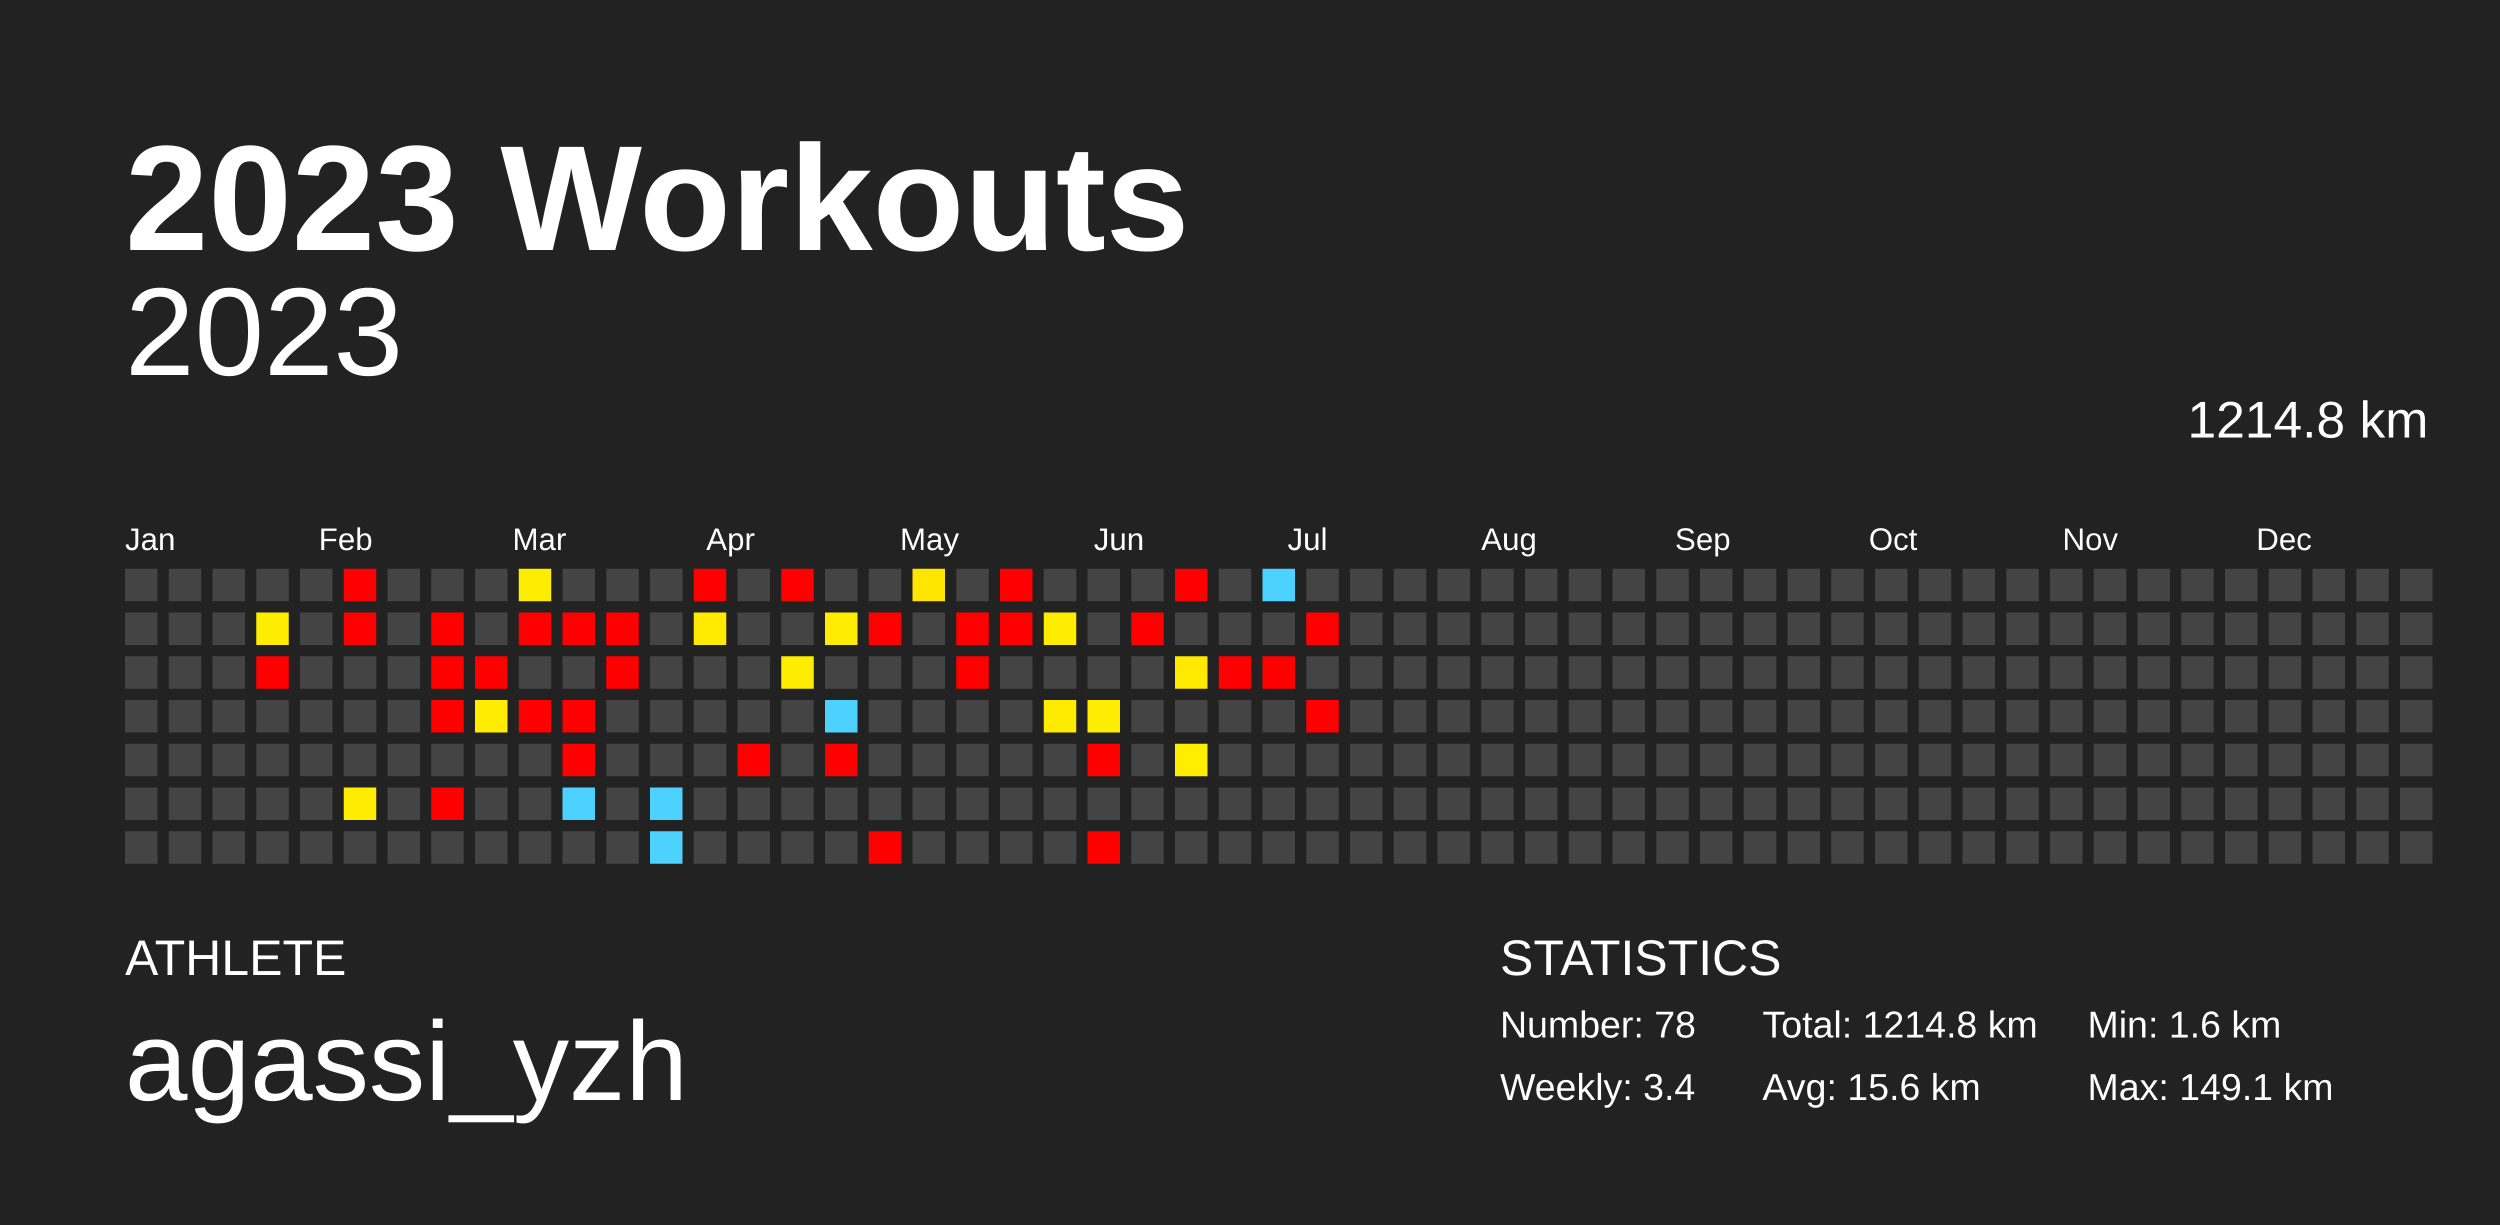
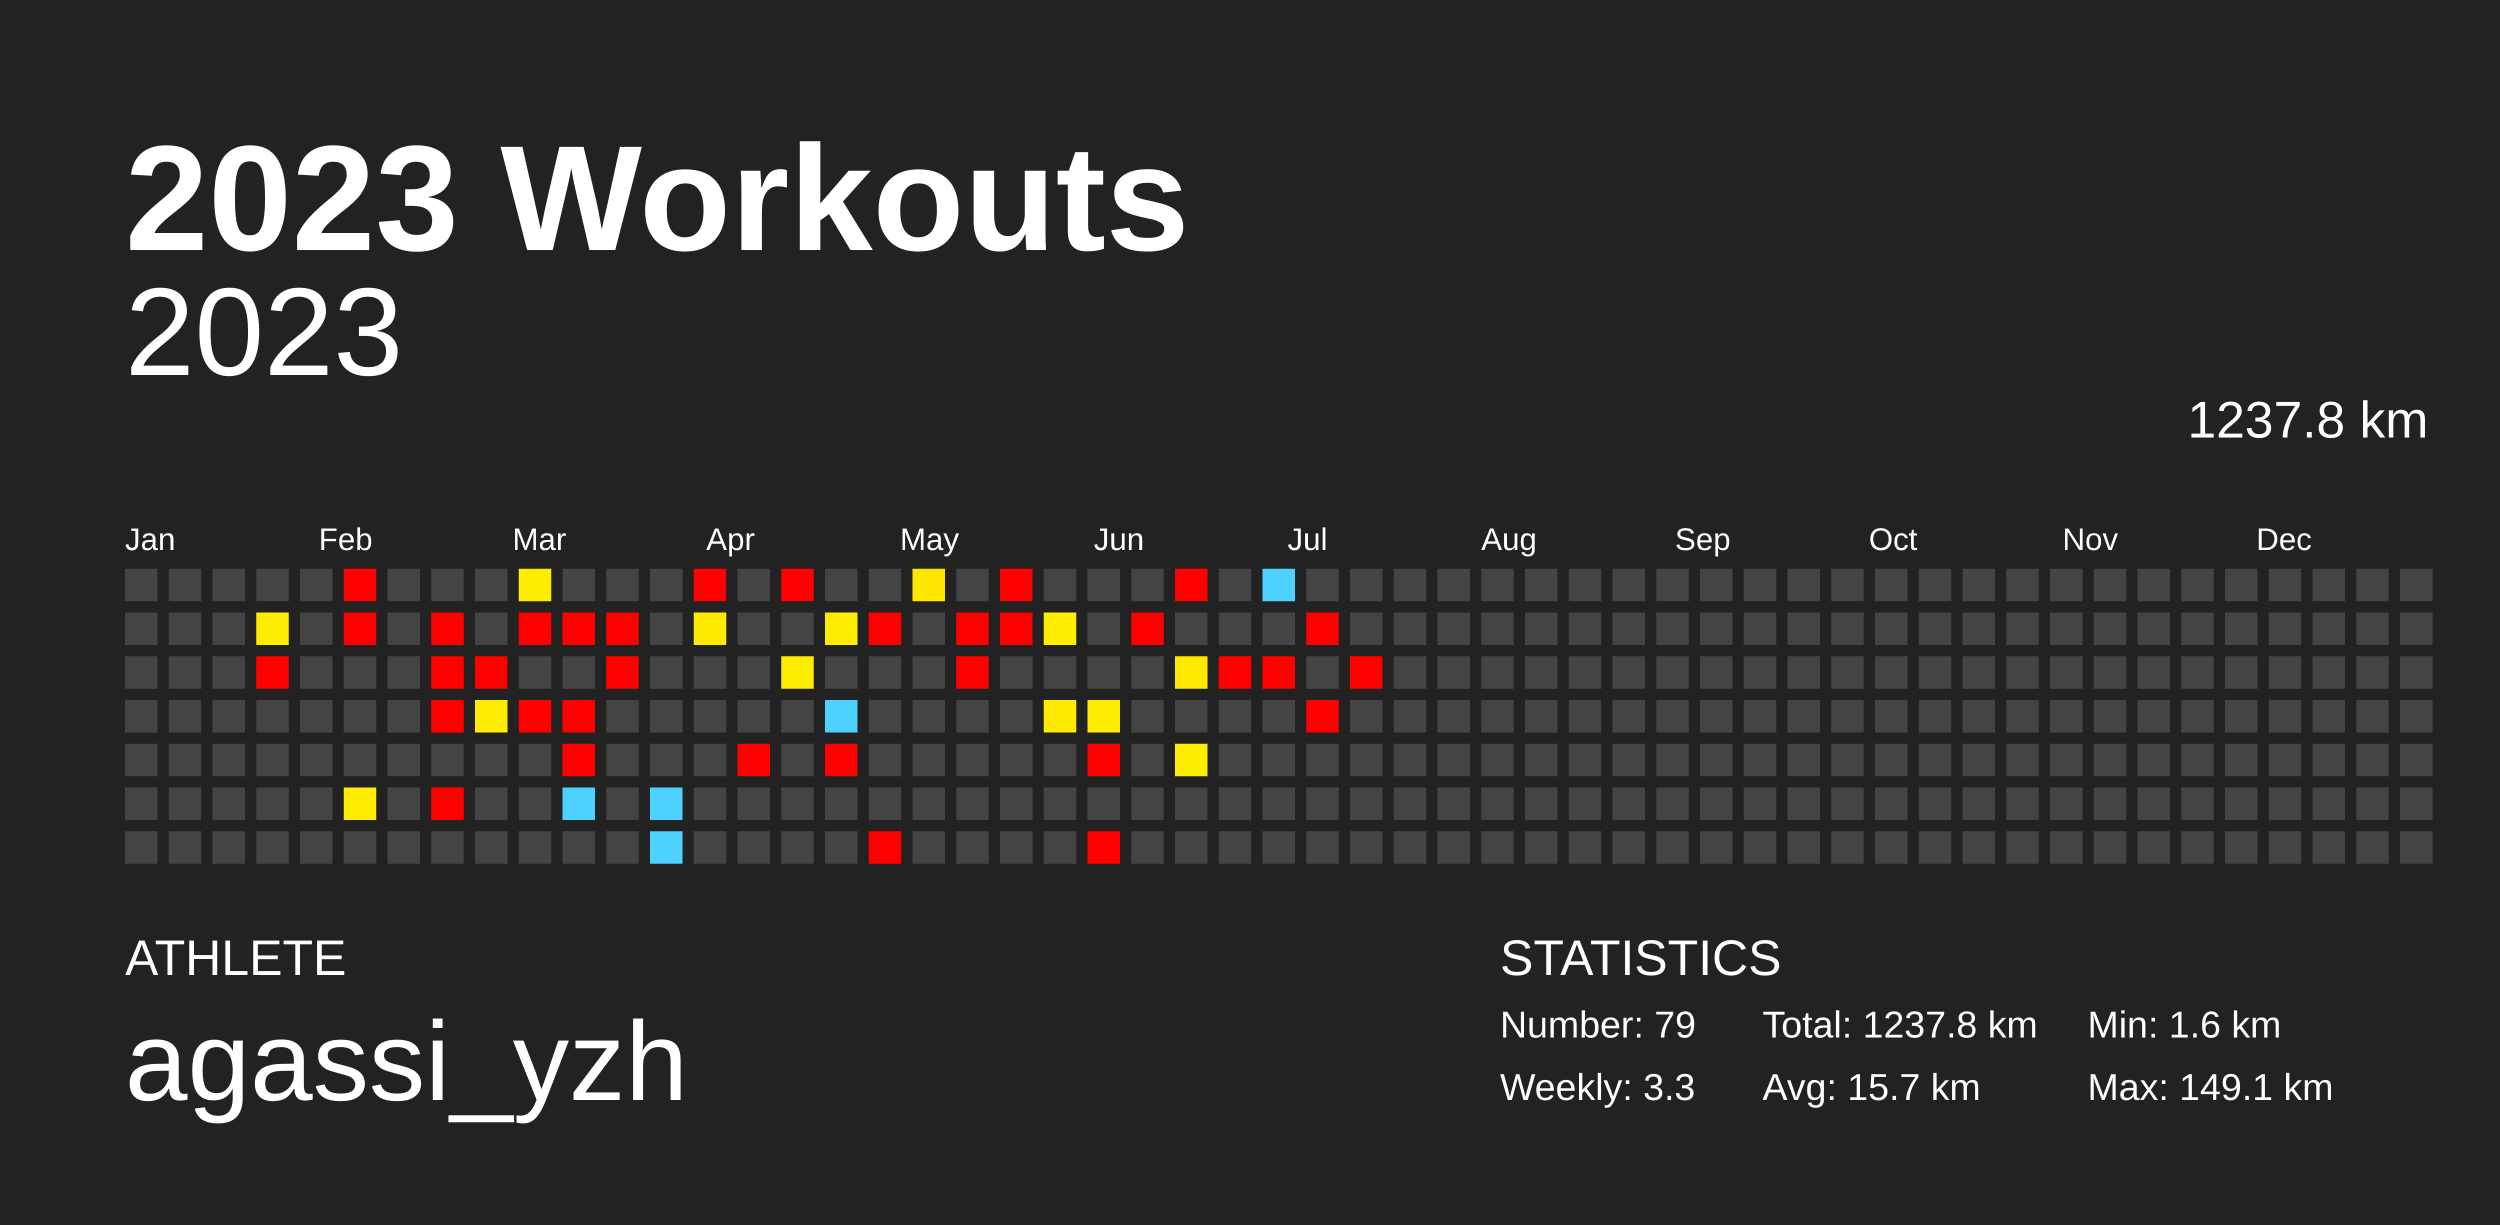
<svg xmlns="http://www.w3.org/2000/svg" baseProfile="full" height="98mm" version="1.1" viewBox="0,0,200,98" width="200mm">
  <defs />
  <rect fill="#222222" height="98" width="200" x="0" y="0" />
  <text fill="#FFFFFF" style="font-size:12px; font-family:Arial; font-weight:bold;" x="10" y="20">2023 Workouts</text>
  <text fill="#FFFFFF" style="font-size:4px; font-family:Arial" x="10" y="78">ATHLETE</text>
  <text fill="#FFFFFF" style="font-size:9px; font-family:Arial" x="10" y="88">agassi_yzh</text>
  <text fill="#FFFFFF" style="font-size:4px; font-family:Arial" x="120" y="78">STATISTICS</text>
-   <text fill="#FFFFFF" style="font-size:3px; font-family:Arial" x="120" y="83">Number: 78</text>
-   <text fill="#FFFFFF" style="font-size:3px; font-family:Arial" x="120" y="88">Weekly: 3.4</text>
-   <text fill="#FFFFFF" style="font-size:3px; font-family:Arial" x="141" y="83">Total: 1214.8 km</text>
-   <text fill="#FFFFFF" style="font-size:3px; font-family:Arial" x="141" y="88">Avg: 15.6 km</text>
+   <text fill="#FFFFFF" style="font-size:3px; font-family:Arial" x="120" y="83">Number: 79</text>
+   <text fill="#FFFFFF" style="font-size:3px; font-family:Arial" x="120" y="88">Weekly: 3.3</text>
+   <text fill="#FFFFFF" style="font-size:3px; font-family:Arial" x="141" y="83">Total: 1237.8 km</text>
+   <text fill="#FFFFFF" style="font-size:3px; font-family:Arial" x="141" y="88">Avg: 15.7 km</text>
  <text fill="#FFFFFF" style="font-size:3px; font-family:Arial" x="167" y="83">Min: 1.6 km</text>
  <text fill="#FFFFFF" style="font-size:3px; font-family:Arial" x="167" y="88">Max: 149.1 km</text>
  <text alignment-baseline="hanging" fill="#FFFFFF" style="font-size:10.0px; font-family:Arial;" x="10" y="30">2023</text>
-   <text alignment-baseline="hanging" fill="#FFFFFF" style="font-size:4.125px; font-family:Arial;" x="175" y="35">1214.8 km</text>
+   <text alignment-baseline="hanging" fill="#FFFFFF" style="font-size:4.125px; font-family:Arial;" x="175" y="35">1237.8 km</text>
  <text fill="#FFFFFF" style="font-size:2.5px; font-family:Arial" x="10.0" y="44">Jan</text>
  <text fill="#FFFFFF" style="font-size:2.5px; font-family:Arial" x="25.5" y="44">Feb</text>
  <text fill="#FFFFFF" style="font-size:2.5px; font-family:Arial" x="41.0" y="44">Mar</text>
  <text fill="#FFFFFF" style="font-size:2.5px; font-family:Arial" x="56.5" y="44">Apr</text>
  <text fill="#FFFFFF" style="font-size:2.5px; font-family:Arial" x="72.0" y="44">May</text>
  <text fill="#FFFFFF" style="font-size:2.5px; font-family:Arial" x="87.5" y="44">Jun</text>
  <text fill="#FFFFFF" style="font-size:2.5px; font-family:Arial" x="103.0" y="44">Jul</text>
  <text fill="#FFFFFF" style="font-size:2.5px; font-family:Arial" x="118.5" y="44">Aug</text>
  <text fill="#FFFFFF" style="font-size:2.5px; font-family:Arial" x="134.0" y="44">Sep</text>
  <text fill="#FFFFFF" style="font-size:2.5px; font-family:Arial" x="149.5" y="44">Oct</text>
  <text fill="#FFFFFF" style="font-size:2.5px; font-family:Arial" x="165.0" y="44">Nov</text>
  <text fill="#FFFFFF" style="font-size:2.5px; font-family:Arial" x="180.5" y="44">Dec</text>
  <rect fill="#444444" height="2.6" width="2.6" x="10.0" y="45.5" />
  <rect fill="#444444" height="2.6" width="2.6" x="10.0" y="49.0" />
  <rect fill="#444444" height="2.6" width="2.6" x="10.0" y="52.5" />
  <rect fill="#444444" height="2.6" width="2.6" x="10.0" y="56.0" />
  <rect fill="#444444" height="2.6" width="2.6" x="10.0" y="59.5" />
  <rect fill="#444444" height="2.6" width="2.6" x="10.0" y="63.0" />
  <rect fill="#444444" height="2.6" width="2.6" x="10.0" y="66.5" />
  <rect fill="#444444" height="2.6" width="2.6" x="13.5" y="45.5" />
  <rect fill="#444444" height="2.6" width="2.6" x="13.5" y="49.0" />
  <rect fill="#444444" height="2.6" width="2.6" x="13.5" y="52.5" />
  <rect fill="#444444" height="2.6" width="2.6" x="13.5" y="56.0" />
  <rect fill="#444444" height="2.6" width="2.6" x="13.5" y="59.5" />
  <rect fill="#444444" height="2.6" width="2.6" x="13.5" y="63.0" />
  <rect fill="#444444" height="2.6" width="2.6" x="13.5" y="66.5" />
  <rect fill="#444444" height="2.6" width="2.6" x="17.0" y="45.5" />
  <rect fill="#444444" height="2.6" width="2.6" x="17.0" y="49.0" />
  <rect fill="#444444" height="2.6" width="2.6" x="17.0" y="52.5" />
  <rect fill="#444444" height="2.6" width="2.6" x="17.0" y="56.0" />
  <rect fill="#444444" height="2.6" width="2.6" x="17.0" y="59.5" />
  <rect fill="#444444" height="2.6" width="2.6" x="17.0" y="63.0" />
  <rect fill="#444444" height="2.6" width="2.6" x="17.0" y="66.5" />
  <rect fill="#444444" height="2.6" width="2.6" x="20.5" y="45.5" />
  <rect fill="#ffed00" height="2.6" width="2.6" x="20.5" y="49.0" />
  <rect fill="red" height="2.6" width="2.6" x="20.5" y="52.5" />
  <rect fill="#444444" height="2.6" width="2.6" x="20.5" y="56.0" />
  <rect fill="#444444" height="2.6" width="2.6" x="20.5" y="59.5" />
  <rect fill="#444444" height="2.6" width="2.6" x="20.5" y="63.0" />
  <rect fill="#444444" height="2.6" width="2.6" x="20.5" y="66.5" />
  <rect fill="#444444" height="2.6" width="2.6" x="24.0" y="45.5" />
  <rect fill="#444444" height="2.6" width="2.6" x="24.0" y="49.0" />
  <rect fill="#444444" height="2.6" width="2.6" x="24.0" y="52.5" />
  <rect fill="#444444" height="2.6" width="2.6" x="24.0" y="56.0" />
  <rect fill="#444444" height="2.6" width="2.6" x="24.0" y="59.5" />
  <rect fill="#444444" height="2.6" width="2.6" x="24.0" y="63.0" />
  <rect fill="#444444" height="2.6" width="2.6" x="24.0" y="66.5" />
  <rect fill="red" height="2.6" width="2.6" x="27.5" y="45.5" />
  <rect fill="red" height="2.6" width="2.6" x="27.5" y="49.0" />
  <rect fill="#444444" height="2.6" width="2.6" x="27.5" y="52.5" />
  <rect fill="#444444" height="2.6" width="2.6" x="27.5" y="56.0" />
  <rect fill="#444444" height="2.6" width="2.6" x="27.5" y="59.5" />
  <rect fill="#ffec00" height="2.6" width="2.6" x="27.5" y="63.0" />
  <rect fill="#444444" height="2.6" width="2.6" x="27.5" y="66.5" />
  <rect fill="#444444" height="2.6" width="2.6" x="31.0" y="45.5" />
  <rect fill="#444444" height="2.6" width="2.6" x="31.0" y="49.0" />
  <rect fill="#444444" height="2.6" width="2.6" x="31.0" y="52.5" />
  <rect fill="#444444" height="2.6" width="2.6" x="31.0" y="56.0" />
  <rect fill="#444444" height="2.6" width="2.6" x="31.0" y="59.5" />
  <rect fill="#444444" height="2.6" width="2.6" x="31.0" y="63.0" />
  <rect fill="#444444" height="2.6" width="2.6" x="31.0" y="66.5" />
  <rect fill="#444444" height="2.6" width="2.6" x="34.5" y="45.5" />
  <rect fill="red" height="2.6" width="2.6" x="34.5" y="49.0" />
  <rect fill="red" height="2.6" width="2.6" x="34.5" y="52.5" />
  <rect fill="red" height="2.6" width="2.6" x="34.5" y="56.0" />
  <rect fill="#444444" height="2.6" width="2.6" x="34.5" y="59.5" />
  <rect fill="red" height="2.6" width="2.6" x="34.5" y="63.0" />
  <rect fill="#444444" height="2.6" width="2.6" x="34.5" y="66.5" />
  <rect fill="#444444" height="2.6" width="2.6" x="38.0" y="45.5" />
  <rect fill="#444444" height="2.6" width="2.6" x="38.0" y="49.0" />
  <rect fill="red" height="2.6" width="2.6" x="38.0" y="52.5" />
  <rect fill="#ffec00" height="2.6" width="2.6" x="38.0" y="56.0" />
  <rect fill="#444444" height="2.6" width="2.6" x="38.0" y="59.5" />
  <rect fill="#444444" height="2.6" width="2.6" x="38.0" y="63.0" />
  <rect fill="#444444" height="2.6" width="2.6" x="38.0" y="66.5" />
  <rect fill="#ffed00" height="2.6" width="2.6" x="41.5" y="45.5" />
  <rect fill="red" height="2.6" width="2.6" x="41.5" y="49.0" />
  <rect fill="#444444" height="2.6" width="2.6" x="41.5" y="52.5" />
  <rect fill="red" height="2.6" width="2.6" x="41.5" y="56.0" />
  <rect fill="#444444" height="2.6" width="2.6" x="41.5" y="59.5" />
  <rect fill="#444444" height="2.6" width="2.6" x="41.5" y="63.0" />
  <rect fill="#444444" height="2.6" width="2.6" x="41.5" y="66.5" />
  <rect fill="#444444" height="2.6" width="2.6" x="45.0" y="45.5" />
  <rect fill="red" height="2.6" width="2.6" x="45.0" y="49.0" />
  <rect fill="#444444" height="2.6" width="2.6" x="45.0" y="52.5" />
  <rect fill="red" height="2.6" width="2.6" x="45.0" y="56.0" />
  <rect fill="red" height="2.6" width="2.6" x="45.0" y="59.5" />
  <rect fill="#4dd2ff" height="2.6" width="2.6" x="45.0" y="63.0" />
  <rect fill="#444444" height="2.6" width="2.6" x="45.0" y="66.5" />
  <rect fill="#444444" height="2.6" width="2.6" x="48.5" y="45.5" />
  <rect fill="red" height="2.6" width="2.6" x="48.5" y="49.0" />
  <rect fill="red" height="2.6" width="2.6" x="48.5" y="52.5" />
  <rect fill="#444444" height="2.6" width="2.6" x="48.5" y="56.0" />
  <rect fill="#444444" height="2.6" width="2.6" x="48.5" y="59.5" />
  <rect fill="#444444" height="2.6" width="2.6" x="48.5" y="63.0" />
  <rect fill="#444444" height="2.6" width="2.6" x="48.5" y="66.5" />
  <rect fill="#444444" height="2.6" width="2.6" x="52.0" y="45.5" />
  <rect fill="#444444" height="2.6" width="2.6" x="52.0" y="49.0" />
  <rect fill="#444444" height="2.6" width="2.6" x="52.0" y="52.5" />
  <rect fill="#444444" height="2.6" width="2.6" x="52.0" y="56.0" />
  <rect fill="#444444" height="2.6" width="2.6" x="52.0" y="59.5" />
  <rect fill="#4dd2ff" height="2.6" width="2.6" x="52.0" y="63.0" />
  <rect fill="#4dd2ff" height="2.6" width="2.6" x="52.0" y="66.5" />
  <rect fill="red" height="2.6" width="2.6" x="55.5" y="45.5" />
  <rect fill="#ffeb00" height="2.6" width="2.6" x="55.5" y="49.0" />
  <rect fill="#444444" height="2.6" width="2.6" x="55.5" y="52.5" />
  <rect fill="#444444" height="2.6" width="2.6" x="55.5" y="56.0" />
  <rect fill="#444444" height="2.6" width="2.6" x="55.5" y="59.5" />
  <rect fill="#444444" height="2.6" width="2.6" x="55.5" y="63.0" />
  <rect fill="#444444" height="2.6" width="2.6" x="55.5" y="66.5" />
  <rect fill="#444444" height="2.6" width="2.6" x="59.0" y="45.5" />
  <rect fill="#444444" height="2.6" width="2.6" x="59.0" y="49.0" />
  <rect fill="#444444" height="2.6" width="2.6" x="59.0" y="52.5" />
  <rect fill="#444444" height="2.6" width="2.6" x="59.0" y="56.0" />
  <rect fill="red" height="2.6" width="2.6" x="59.0" y="59.5" />
  <rect fill="#444444" height="2.6" width="2.6" x="59.0" y="63.0" />
  <rect fill="#444444" height="2.6" width="2.6" x="59.0" y="66.5" />
  <rect fill="red" height="2.6" width="2.6" x="62.5" y="45.5" />
  <rect fill="#444444" height="2.6" width="2.6" x="62.5" y="49.0" />
  <rect fill="#ffed00" height="2.6" width="2.6" x="62.5" y="52.5" />
  <rect fill="#444444" height="2.6" width="2.6" x="62.5" y="56.0" />
  <rect fill="#444444" height="2.6" width="2.6" x="62.5" y="59.5" />
  <rect fill="#444444" height="2.6" width="2.6" x="62.5" y="63.0" />
  <rect fill="#444444" height="2.6" width="2.6" x="62.5" y="66.5" />
  <rect fill="#444444" height="2.6" width="2.6" x="66.0" y="45.5" />
  <rect fill="#ffed00" height="2.6" width="2.6" x="66.0" y="49.0" />
  <rect fill="#444444" height="2.6" width="2.6" x="66.0" y="52.5" />
  <rect fill="#4dd2ff" height="2.6" width="2.6" x="66.0" y="56.0" />
  <rect fill="red" height="2.6" width="2.6" x="66.0" y="59.5" />
  <rect fill="#444444" height="2.6" width="2.6" x="66.0" y="63.0" />
  <rect fill="#444444" height="2.6" width="2.6" x="66.0" y="66.5" />
  <rect fill="#444444" height="2.6" width="2.6" x="69.5" y="45.5" />
  <rect fill="red" height="2.6" width="2.6" x="69.5" y="49.0" />
  <rect fill="#444444" height="2.6" width="2.6" x="69.5" y="52.5" />
  <rect fill="#444444" height="2.6" width="2.6" x="69.5" y="56.0" />
  <rect fill="#444444" height="2.6" width="2.6" x="69.5" y="59.5" />
  <rect fill="#444444" height="2.6" width="2.6" x="69.5" y="63.0" />
  <rect fill="red" height="2.6" width="2.6" x="69.5" y="66.5" />
  <rect fill="#ffe600" height="2.6" width="2.6" x="73.0" y="45.5" />
  <rect fill="#444444" height="2.6" width="2.6" x="73.0" y="49.0" />
  <rect fill="#444444" height="2.6" width="2.6" x="73.0" y="52.5" />
  <rect fill="#444444" height="2.6" width="2.6" x="73.0" y="56.0" />
  <rect fill="#444444" height="2.6" width="2.6" x="73.0" y="59.5" />
  <rect fill="#444444" height="2.6" width="2.6" x="73.0" y="63.0" />
  <rect fill="#444444" height="2.6" width="2.6" x="73.0" y="66.5" />
  <rect fill="#444444" height="2.6" width="2.6" x="76.5" y="45.5" />
  <rect fill="red" height="2.6" width="2.6" x="76.5" y="49.0" />
  <rect fill="red" height="2.6" width="2.6" x="76.5" y="52.5" />
  <rect fill="#444444" height="2.6" width="2.6" x="76.5" y="56.0" />
  <rect fill="#444444" height="2.6" width="2.6" x="76.5" y="59.5" />
  <rect fill="#444444" height="2.6" width="2.6" x="76.5" y="63.0" />
  <rect fill="#444444" height="2.6" width="2.6" x="76.5" y="66.5" />
  <rect fill="red" height="2.6" width="2.6" x="80.0" y="45.5" />
  <rect fill="red" height="2.6" width="2.6" x="80.0" y="49.0" />
  <rect fill="#444444" height="2.6" width="2.6" x="80.0" y="52.5" />
  <rect fill="#444444" height="2.6" width="2.6" x="80.0" y="56.0" />
  <rect fill="#444444" height="2.6" width="2.6" x="80.0" y="59.5" />
  <rect fill="#444444" height="2.6" width="2.6" x="80.0" y="63.0" />
  <rect fill="#444444" height="2.6" width="2.6" x="80.0" y="66.5" />
  <rect fill="#444444" height="2.6" width="2.6" x="83.5" y="45.5" />
  <rect fill="#ffed00" height="2.6" width="2.6" x="83.5" y="49.0" />
  <rect fill="#444444" height="2.6" width="2.6" x="83.5" y="52.5" />
  <rect fill="#ffeb00" height="2.6" width="2.6" x="83.5" y="56.0" />
  <rect fill="#444444" height="2.6" width="2.6" x="83.5" y="59.5" />
  <rect fill="#444444" height="2.6" width="2.6" x="83.5" y="63.0" />
  <rect fill="#444444" height="2.6" width="2.6" x="83.5" y="66.5" />
  <rect fill="#444444" height="2.6" width="2.6" x="87.0" y="45.5" />
  <rect fill="#444444" height="2.6" width="2.6" x="87.0" y="49.0" />
  <rect fill="#444444" height="2.6" width="2.6" x="87.0" y="52.5" />
  <rect fill="#ffed00" height="2.6" width="2.6" x="87.0" y="56.0" />
  <rect fill="red" height="2.6" width="2.6" x="87.0" y="59.5" />
  <rect fill="#444444" height="2.6" width="2.6" x="87.0" y="63.0" />
  <rect fill="red" height="2.6" width="2.6" x="87.0" y="66.5" />
  <rect fill="#444444" height="2.6" width="2.6" x="90.5" y="45.5" />
  <rect fill="red" height="2.6" width="2.6" x="90.5" y="49.0" />
  <rect fill="#444444" height="2.6" width="2.6" x="90.5" y="52.5" />
  <rect fill="#444444" height="2.6" width="2.6" x="90.5" y="56.0" />
  <rect fill="#444444" height="2.6" width="2.6" x="90.5" y="59.5" />
  <rect fill="#444444" height="2.6" width="2.6" x="90.5" y="63.0" />
  <rect fill="#444444" height="2.6" width="2.6" x="90.5" y="66.5" />
  <rect fill="red" height="2.6" width="2.6" x="94.0" y="45.5" />
  <rect fill="#444444" height="2.6" width="2.6" x="94.0" y="49.0" />
  <rect fill="#ffe900" height="2.6" width="2.6" x="94.0" y="52.5" />
  <rect fill="#444444" height="2.6" width="2.6" x="94.0" y="56.0" />
  <rect fill="#ffee00" height="2.6" width="2.6" x="94.0" y="59.5" />
  <rect fill="#444444" height="2.6" width="2.6" x="94.0" y="63.0" />
  <rect fill="#444444" height="2.6" width="2.6" x="94.0" y="66.5" />
  <rect fill="#444444" height="2.6" width="2.6" x="97.5" y="45.5" />
  <rect fill="#444444" height="2.6" width="2.6" x="97.5" y="49.0" />
  <rect fill="red" height="2.6" width="2.6" x="97.5" y="52.5" />
  <rect fill="#444444" height="2.6" width="2.6" x="97.5" y="56.0" />
  <rect fill="#444444" height="2.6" width="2.6" x="97.5" y="59.5" />
  <rect fill="#444444" height="2.6" width="2.6" x="97.5" y="63.0" />
  <rect fill="#444444" height="2.6" width="2.6" x="97.5" y="66.5" />
  <rect fill="#4dd2ff" height="2.6" width="2.6" x="101.0" y="45.5" />
  <rect fill="#444444" height="2.6" width="2.6" x="101.0" y="49.0" />
  <rect fill="red" height="2.6" width="2.6" x="101.0" y="52.5" />
  <rect fill="#444444" height="2.6" width="2.6" x="101.0" y="56.0" />
  <rect fill="#444444" height="2.6" width="2.6" x="101.0" y="59.5" />
  <rect fill="#444444" height="2.6" width="2.6" x="101.0" y="63.0" />
  <rect fill="#444444" height="2.6" width="2.6" x="101.0" y="66.5" />
  <rect fill="#444444" height="2.6" width="2.6" x="104.5" y="45.5" />
  <rect fill="red" height="2.6" width="2.6" x="104.5" y="49.0" />
  <rect fill="#444444" height="2.6" width="2.6" x="104.5" y="52.5" />
  <rect fill="red" height="2.6" width="2.6" x="104.5" y="56.0" />
  <rect fill="#444444" height="2.6" width="2.6" x="104.5" y="59.5" />
  <rect fill="#444444" height="2.6" width="2.6" x="104.5" y="63.0" />
  <rect fill="#444444" height="2.6" width="2.6" x="104.5" y="66.5" />
  <rect fill="#444444" height="2.6" width="2.6" x="108.0" y="45.5" />
  <rect fill="#444444" height="2.6" width="2.6" x="108.0" y="49.0" />
-   <rect fill="#444444" height="2.6" width="2.6" x="108.0" y="52.5" />
+   <rect fill="red" height="2.6" width="2.6" x="108.0" y="52.5" />
  <rect fill="#444444" height="2.6" width="2.6" x="108.0" y="56.0" />
  <rect fill="#444444" height="2.6" width="2.6" x="108.0" y="59.5" />
  <rect fill="#444444" height="2.6" width="2.6" x="108.0" y="63.0" />
  <rect fill="#444444" height="2.6" width="2.6" x="108.0" y="66.5" />
  <rect fill="#444444" height="2.6" width="2.6" x="111.5" y="45.5" />
  <rect fill="#444444" height="2.6" width="2.6" x="111.5" y="49.0" />
  <rect fill="#444444" height="2.6" width="2.6" x="111.5" y="52.5" />
  <rect fill="#444444" height="2.6" width="2.6" x="111.5" y="56.0" />
  <rect fill="#444444" height="2.6" width="2.6" x="111.5" y="59.5" />
  <rect fill="#444444" height="2.6" width="2.6" x="111.5" y="63.0" />
  <rect fill="#444444" height="2.6" width="2.6" x="111.5" y="66.5" />
  <rect fill="#444444" height="2.6" width="2.6" x="115.0" y="45.5" />
  <rect fill="#444444" height="2.6" width="2.6" x="115.0" y="49.0" />
  <rect fill="#444444" height="2.6" width="2.6" x="115.0" y="52.5" />
  <rect fill="#444444" height="2.6" width="2.6" x="115.0" y="56.0" />
  <rect fill="#444444" height="2.6" width="2.6" x="115.0" y="59.5" />
  <rect fill="#444444" height="2.6" width="2.6" x="115.0" y="63.0" />
  <rect fill="#444444" height="2.6" width="2.6" x="115.0" y="66.5" />
  <rect fill="#444444" height="2.6" width="2.6" x="118.5" y="45.5" />
  <rect fill="#444444" height="2.6" width="2.6" x="118.5" y="49.0" />
  <rect fill="#444444" height="2.6" width="2.6" x="118.5" y="52.5" />
  <rect fill="#444444" height="2.6" width="2.6" x="118.5" y="56.0" />
  <rect fill="#444444" height="2.6" width="2.6" x="118.5" y="59.5" />
  <rect fill="#444444" height="2.6" width="2.6" x="118.5" y="63.0" />
  <rect fill="#444444" height="2.6" width="2.6" x="118.5" y="66.5" />
  <rect fill="#444444" height="2.6" width="2.6" x="122.0" y="45.5" />
  <rect fill="#444444" height="2.6" width="2.6" x="122.0" y="49.0" />
  <rect fill="#444444" height="2.6" width="2.6" x="122.0" y="52.5" />
  <rect fill="#444444" height="2.6" width="2.6" x="122.0" y="56.0" />
  <rect fill="#444444" height="2.6" width="2.6" x="122.0" y="59.5" />
  <rect fill="#444444" height="2.6" width="2.6" x="122.0" y="63.0" />
  <rect fill="#444444" height="2.6" width="2.6" x="122.0" y="66.5" />
  <rect fill="#444444" height="2.6" width="2.6" x="125.5" y="45.5" />
  <rect fill="#444444" height="2.6" width="2.6" x="125.5" y="49.0" />
  <rect fill="#444444" height="2.6" width="2.6" x="125.5" y="52.5" />
  <rect fill="#444444" height="2.6" width="2.6" x="125.5" y="56.0" />
  <rect fill="#444444" height="2.6" width="2.6" x="125.5" y="59.5" />
  <rect fill="#444444" height="2.6" width="2.6" x="125.5" y="63.0" />
  <rect fill="#444444" height="2.6" width="2.6" x="125.5" y="66.5" />
  <rect fill="#444444" height="2.6" width="2.6" x="129.0" y="45.5" />
  <rect fill="#444444" height="2.6" width="2.6" x="129.0" y="49.0" />
  <rect fill="#444444" height="2.6" width="2.6" x="129.0" y="52.5" />
  <rect fill="#444444" height="2.6" width="2.6" x="129.0" y="56.0" />
  <rect fill="#444444" height="2.6" width="2.6" x="129.0" y="59.5" />
  <rect fill="#444444" height="2.6" width="2.6" x="129.0" y="63.0" />
  <rect fill="#444444" height="2.6" width="2.6" x="129.0" y="66.5" />
  <rect fill="#444444" height="2.6" width="2.6" x="132.5" y="45.5" />
  <rect fill="#444444" height="2.6" width="2.6" x="132.5" y="49.0" />
  <rect fill="#444444" height="2.6" width="2.6" x="132.5" y="52.5" />
  <rect fill="#444444" height="2.6" width="2.6" x="132.5" y="56.0" />
  <rect fill="#444444" height="2.6" width="2.6" x="132.5" y="59.5" />
  <rect fill="#444444" height="2.6" width="2.6" x="132.5" y="63.0" />
  <rect fill="#444444" height="2.6" width="2.6" x="132.5" y="66.5" />
  <rect fill="#444444" height="2.6" width="2.6" x="136.0" y="45.5" />
  <rect fill="#444444" height="2.6" width="2.6" x="136.0" y="49.0" />
  <rect fill="#444444" height="2.6" width="2.6" x="136.0" y="52.5" />
  <rect fill="#444444" height="2.6" width="2.6" x="136.0" y="56.0" />
  <rect fill="#444444" height="2.6" width="2.6" x="136.0" y="59.5" />
  <rect fill="#444444" height="2.6" width="2.6" x="136.0" y="63.0" />
  <rect fill="#444444" height="2.6" width="2.6" x="136.0" y="66.5" />
  <rect fill="#444444" height="2.6" width="2.6" x="139.5" y="45.5" />
  <rect fill="#444444" height="2.6" width="2.6" x="139.5" y="49.0" />
  <rect fill="#444444" height="2.6" width="2.6" x="139.5" y="52.5" />
  <rect fill="#444444" height="2.6" width="2.6" x="139.5" y="56.0" />
  <rect fill="#444444" height="2.6" width="2.6" x="139.5" y="59.5" />
  <rect fill="#444444" height="2.6" width="2.6" x="139.5" y="63.0" />
  <rect fill="#444444" height="2.6" width="2.6" x="139.5" y="66.5" />
  <rect fill="#444444" height="2.6" width="2.6" x="143.0" y="45.5" />
  <rect fill="#444444" height="2.6" width="2.6" x="143.0" y="49.0" />
  <rect fill="#444444" height="2.6" width="2.6" x="143.0" y="52.5" />
  <rect fill="#444444" height="2.6" width="2.6" x="143.0" y="56.0" />
  <rect fill="#444444" height="2.6" width="2.6" x="143.0" y="59.5" />
  <rect fill="#444444" height="2.6" width="2.6" x="143.0" y="63.0" />
  <rect fill="#444444" height="2.6" width="2.6" x="143.0" y="66.5" />
  <rect fill="#444444" height="2.6" width="2.6" x="146.5" y="45.5" />
  <rect fill="#444444" height="2.6" width="2.6" x="146.5" y="49.0" />
  <rect fill="#444444" height="2.6" width="2.6" x="146.5" y="52.5" />
  <rect fill="#444444" height="2.6" width="2.6" x="146.5" y="56.0" />
  <rect fill="#444444" height="2.6" width="2.6" x="146.5" y="59.5" />
  <rect fill="#444444" height="2.6" width="2.6" x="146.5" y="63.0" />
  <rect fill="#444444" height="2.6" width="2.6" x="146.5" y="66.5" />
  <rect fill="#444444" height="2.6" width="2.6" x="150.0" y="45.5" />
  <rect fill="#444444" height="2.6" width="2.6" x="150.0" y="49.0" />
  <rect fill="#444444" height="2.6" width="2.6" x="150.0" y="52.5" />
  <rect fill="#444444" height="2.6" width="2.6" x="150.0" y="56.0" />
  <rect fill="#444444" height="2.6" width="2.6" x="150.0" y="59.5" />
  <rect fill="#444444" height="2.6" width="2.6" x="150.0" y="63.0" />
  <rect fill="#444444" height="2.6" width="2.6" x="150.0" y="66.5" />
  <rect fill="#444444" height="2.6" width="2.6" x="153.5" y="45.5" />
  <rect fill="#444444" height="2.6" width="2.6" x="153.5" y="49.0" />
  <rect fill="#444444" height="2.6" width="2.6" x="153.5" y="52.5" />
  <rect fill="#444444" height="2.6" width="2.6" x="153.5" y="56.0" />
  <rect fill="#444444" height="2.6" width="2.6" x="153.5" y="59.5" />
  <rect fill="#444444" height="2.6" width="2.6" x="153.5" y="63.0" />
  <rect fill="#444444" height="2.6" width="2.6" x="153.5" y="66.5" />
  <rect fill="#444444" height="2.6" width="2.6" x="157.0" y="45.5" />
  <rect fill="#444444" height="2.6" width="2.6" x="157.0" y="49.0" />
  <rect fill="#444444" height="2.6" width="2.6" x="157.0" y="52.5" />
  <rect fill="#444444" height="2.6" width="2.6" x="157.0" y="56.0" />
  <rect fill="#444444" height="2.6" width="2.6" x="157.0" y="59.5" />
  <rect fill="#444444" height="2.6" width="2.6" x="157.0" y="63.0" />
  <rect fill="#444444" height="2.6" width="2.6" x="157.0" y="66.5" />
  <rect fill="#444444" height="2.6" width="2.6" x="160.5" y="45.5" />
  <rect fill="#444444" height="2.6" width="2.6" x="160.5" y="49.0" />
  <rect fill="#444444" height="2.6" width="2.6" x="160.5" y="52.5" />
  <rect fill="#444444" height="2.6" width="2.6" x="160.5" y="56.0" />
  <rect fill="#444444" height="2.6" width="2.6" x="160.5" y="59.5" />
  <rect fill="#444444" height="2.6" width="2.6" x="160.5" y="63.0" />
  <rect fill="#444444" height="2.6" width="2.6" x="160.5" y="66.5" />
  <rect fill="#444444" height="2.6" width="2.6" x="164.0" y="45.5" />
  <rect fill="#444444" height="2.6" width="2.6" x="164.0" y="49.0" />
  <rect fill="#444444" height="2.6" width="2.6" x="164.0" y="52.5" />
  <rect fill="#444444" height="2.6" width="2.6" x="164.0" y="56.0" />
  <rect fill="#444444" height="2.6" width="2.6" x="164.0" y="59.5" />
  <rect fill="#444444" height="2.6" width="2.6" x="164.0" y="63.0" />
  <rect fill="#444444" height="2.6" width="2.6" x="164.0" y="66.5" />
  <rect fill="#444444" height="2.6" width="2.6" x="167.5" y="45.5" />
  <rect fill="#444444" height="2.6" width="2.6" x="167.5" y="49.0" />
  <rect fill="#444444" height="2.6" width="2.6" x="167.5" y="52.5" />
  <rect fill="#444444" height="2.6" width="2.6" x="167.5" y="56.0" />
  <rect fill="#444444" height="2.6" width="2.6" x="167.5" y="59.5" />
  <rect fill="#444444" height="2.6" width="2.6" x="167.5" y="63.0" />
  <rect fill="#444444" height="2.6" width="2.6" x="167.5" y="66.5" />
  <rect fill="#444444" height="2.6" width="2.6" x="171.0" y="45.5" />
  <rect fill="#444444" height="2.6" width="2.6" x="171.0" y="49.0" />
  <rect fill="#444444" height="2.6" width="2.6" x="171.0" y="52.5" />
  <rect fill="#444444" height="2.6" width="2.6" x="171.0" y="56.0" />
  <rect fill="#444444" height="2.6" width="2.6" x="171.0" y="59.5" />
  <rect fill="#444444" height="2.6" width="2.6" x="171.0" y="63.0" />
  <rect fill="#444444" height="2.6" width="2.6" x="171.0" y="66.5" />
  <rect fill="#444444" height="2.6" width="2.6" x="174.5" y="45.5" />
  <rect fill="#444444" height="2.6" width="2.6" x="174.5" y="49.0" />
  <rect fill="#444444" height="2.6" width="2.6" x="174.5" y="52.5" />
  <rect fill="#444444" height="2.6" width="2.6" x="174.5" y="56.0" />
  <rect fill="#444444" height="2.6" width="2.6" x="174.5" y="59.5" />
  <rect fill="#444444" height="2.6" width="2.6" x="174.5" y="63.0" />
  <rect fill="#444444" height="2.6" width="2.6" x="174.5" y="66.5" />
  <rect fill="#444444" height="2.6" width="2.6" x="178.0" y="45.5" />
  <rect fill="#444444" height="2.6" width="2.6" x="178.0" y="49.0" />
  <rect fill="#444444" height="2.6" width="2.6" x="178.0" y="52.5" />
  <rect fill="#444444" height="2.6" width="2.6" x="178.0" y="56.0" />
  <rect fill="#444444" height="2.6" width="2.6" x="178.0" y="59.5" />
  <rect fill="#444444" height="2.6" width="2.6" x="178.0" y="63.0" />
  <rect fill="#444444" height="2.6" width="2.6" x="178.0" y="66.5" />
  <rect fill="#444444" height="2.6" width="2.6" x="181.5" y="45.5" />
  <rect fill="#444444" height="2.6" width="2.6" x="181.5" y="49.0" />
  <rect fill="#444444" height="2.6" width="2.6" x="181.5" y="52.5" />
  <rect fill="#444444" height="2.6" width="2.6" x="181.5" y="56.0" />
  <rect fill="#444444" height="2.6" width="2.6" x="181.5" y="59.5" />
  <rect fill="#444444" height="2.6" width="2.6" x="181.5" y="63.0" />
  <rect fill="#444444" height="2.6" width="2.6" x="181.5" y="66.5" />
  <rect fill="#444444" height="2.6" width="2.6" x="185.0" y="45.5" />
  <rect fill="#444444" height="2.6" width="2.6" x="185.0" y="49.0" />
  <rect fill="#444444" height="2.6" width="2.6" x="185.0" y="52.5" />
  <rect fill="#444444" height="2.6" width="2.6" x="185.0" y="56.0" />
  <rect fill="#444444" height="2.6" width="2.6" x="185.0" y="59.5" />
  <rect fill="#444444" height="2.6" width="2.6" x="185.0" y="63.0" />
  <rect fill="#444444" height="2.6" width="2.6" x="185.0" y="66.5" />
  <rect fill="#444444" height="2.6" width="2.6" x="188.5" y="45.5" />
  <rect fill="#444444" height="2.6" width="2.6" x="188.5" y="49.0" />
  <rect fill="#444444" height="2.6" width="2.6" x="188.5" y="52.5" />
  <rect fill="#444444" height="2.6" width="2.6" x="188.5" y="56.0" />
  <rect fill="#444444" height="2.6" width="2.6" x="188.5" y="59.5" />
  <rect fill="#444444" height="2.6" width="2.6" x="188.5" y="63.0" />
  <rect fill="#444444" height="2.6" width="2.6" x="188.5" y="66.5" />
  <rect fill="#444444" height="2.6" width="2.6" x="192.0" y="45.5" />
  <rect fill="#444444" height="2.6" width="2.6" x="192.0" y="49.0" />
  <rect fill="#444444" height="2.6" width="2.6" x="192.0" y="52.5" />
  <rect fill="#444444" height="2.6" width="2.6" x="192.0" y="56.0" />
  <rect fill="#444444" height="2.6" width="2.6" x="192.0" y="59.5" />
  <rect fill="#444444" height="2.6" width="2.6" x="192.0" y="63.0" />
  <rect fill="#444444" height="2.6" width="2.6" x="192.0" y="66.5" />
</svg>
